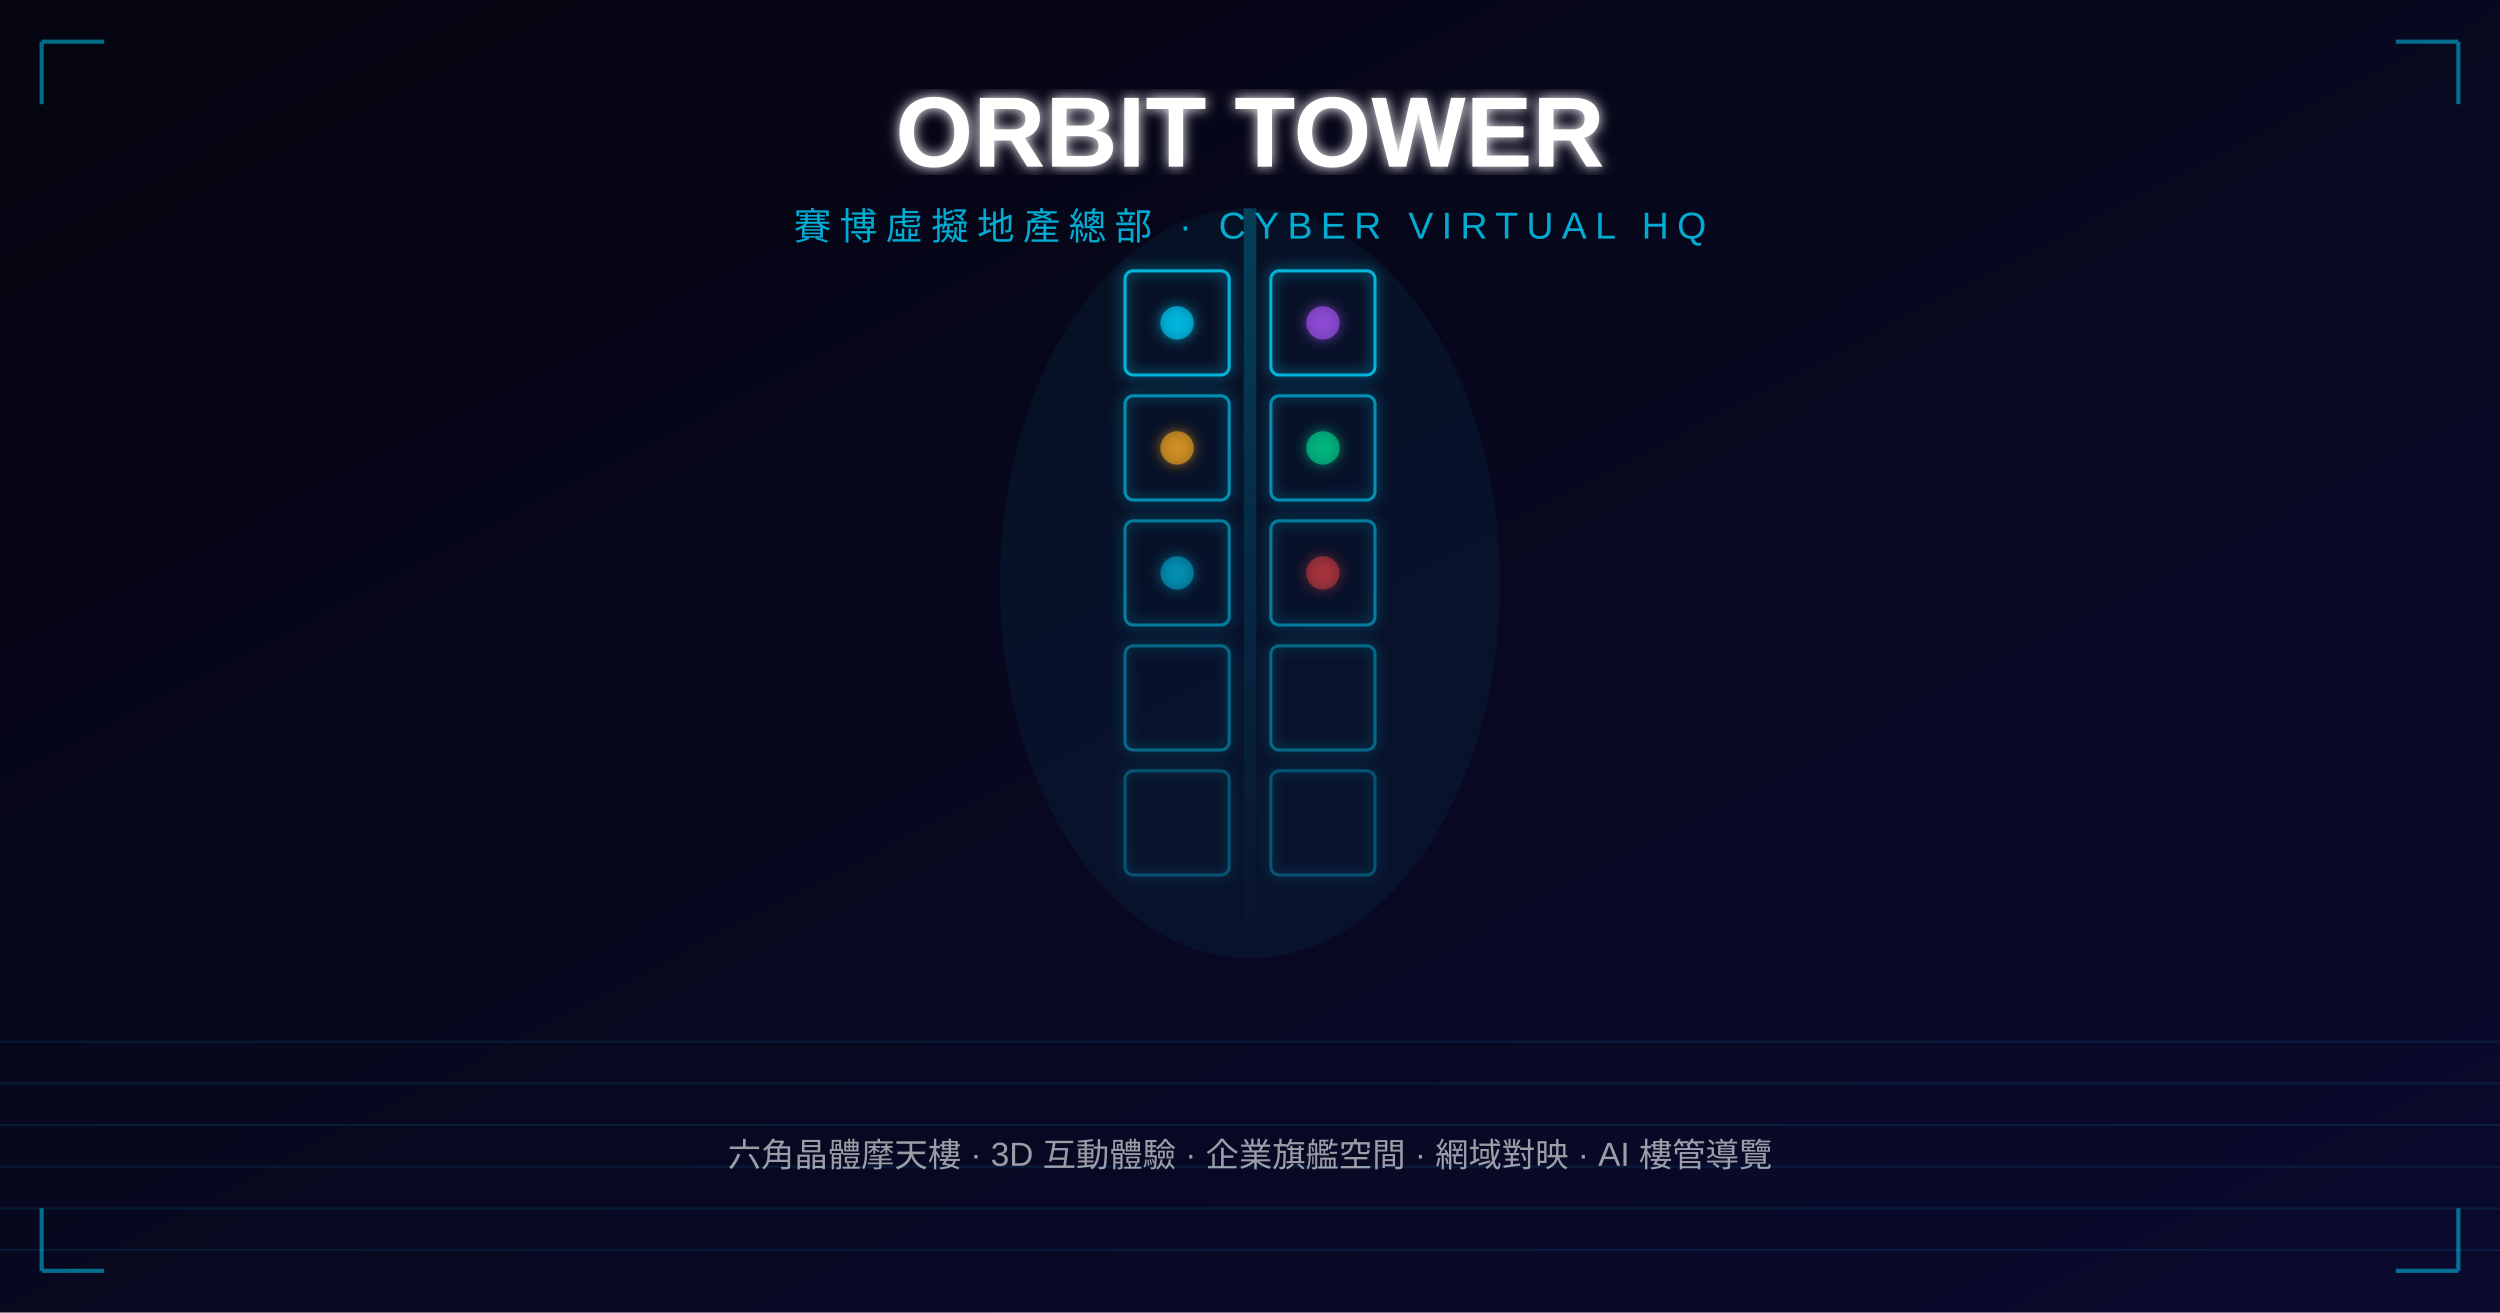
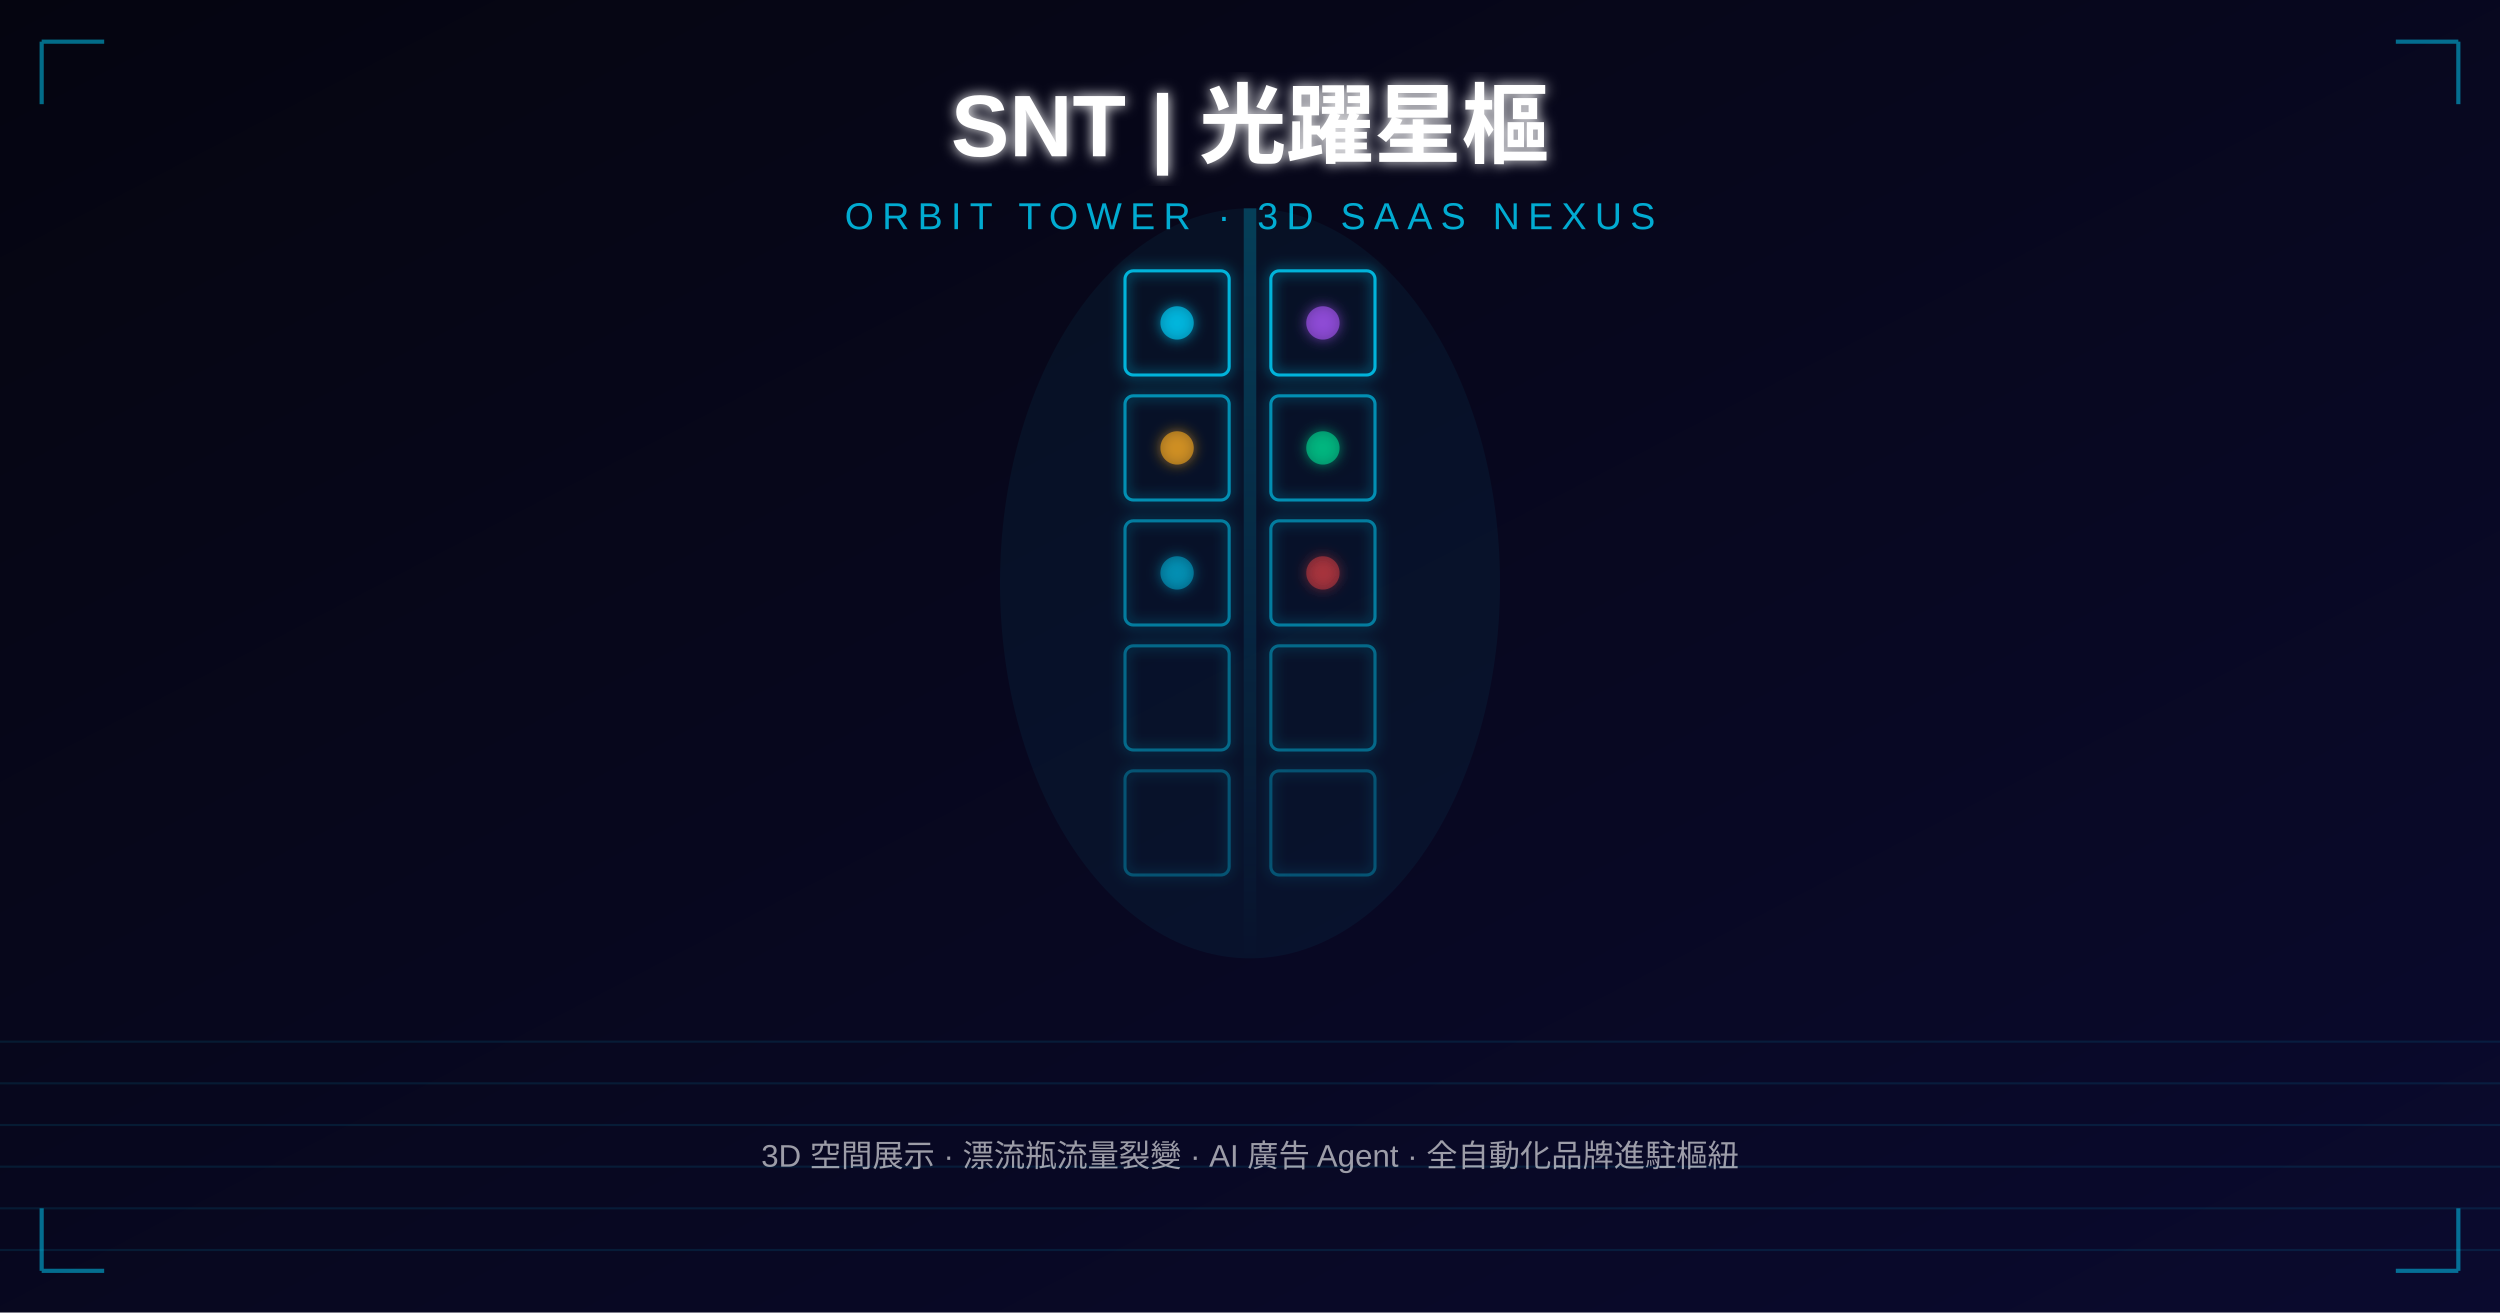
<svg xmlns="http://www.w3.org/2000/svg" width="1200" height="630" viewBox="0 0 1200 630">
  <defs>
    <linearGradient id="bg" x1="0%" y1="0%" x2="100%" y2="100%">
      <stop offset="0%" style="stop-color:#050510" />
      <stop offset="100%" style="stop-color:#0a0a2e" />
    </linearGradient>
    <linearGradient id="glow" x1="0%" y1="0%" x2="0%" y2="100%">
      <stop offset="0%" style="stop-color:#00d4ff;stop-opacity:0.8" />
      <stop offset="100%" style="stop-color:#00d4ff;stop-opacity:0" />
    </linearGradient>
    <filter id="neon">
      <feGaussianBlur stdDeviation="3" result="blur" />
      <feComposite in="SourceGraphic" in2="blur" operator="over" />
    </filter>
  </defs>
  <rect width="1200" height="630" fill="url(#bg)" />
  <g stroke="#00d4ff" stroke-opacity="0.1" stroke-width="1">
    <line x1="0" y1="500" x2="1200" y2="500" />
    <line x1="0" y1="520" x2="1200" y2="520" />
    <line x1="0" y1="540" x2="1200" y2="540" />
    <line x1="0" y1="560" x2="1200" y2="560" />
    <line x1="0" y1="580" x2="1200" y2="580" />
    <line x1="0" y1="600" x2="1200" y2="600" />
  </g>
  <g transform="translate(600, 280)">
    <ellipse cx="0" cy="0" rx="120" ry="180" fill="#00d4ff" opacity="0.05" />
    <g filter="url(#neon)">
      <rect x="-60" y="-150" width="50" height="50" rx="4" fill="none" stroke="#00d4ff" stroke-width="1.5" opacity="0.8" />
      <rect x="10" y="-150" width="50" height="50" rx="4" fill="none" stroke="#00d4ff" stroke-width="1.5" opacity="0.8" />
      <rect x="-60" y="-90" width="50" height="50" rx="4" fill="none" stroke="#00d4ff" stroke-width="1.5" opacity="0.6" />
      <rect x="10" y="-90" width="50" height="50" rx="4" fill="none" stroke="#00d4ff" stroke-width="1.5" opacity="0.6" />
      <rect x="-60" y="-30" width="50" height="50" rx="4" fill="none" stroke="#00d4ff" stroke-width="1.5" opacity="0.5" />
      <rect x="10" y="-30" width="50" height="50" rx="4" fill="none" stroke="#00d4ff" stroke-width="1.5" opacity="0.5" />
      <rect x="-60" y="30" width="50" height="50" rx="4" fill="none" stroke="#00d4ff" stroke-width="1.5" opacity="0.4" />
      <rect x="10" y="30" width="50" height="50" rx="4" fill="none" stroke="#00d4ff" stroke-width="1.5" opacity="0.4" />
      <rect x="-60" y="90" width="50" height="50" rx="4" fill="none" stroke="#00d4ff" stroke-width="1.5" opacity="0.3" />
      <rect x="10" y="90" width="50" height="50" rx="4" fill="none" stroke="#00d4ff" stroke-width="1.5" opacity="0.3" />
      <circle cx="-35" cy="-125" r="8" fill="#00d4ff" opacity="0.6" />
      <circle cx="35" cy="-125" r="8" fill="#a855f7" opacity="0.6" />
      <circle cx="-35" cy="-65" r="8" fill="#f5a623" opacity="0.6" />
      <circle cx="35" cy="-65" r="8" fill="#00d68f" opacity="0.6" />
      <circle cx="-35" cy="-5" r="8" fill="#00d4ff" opacity="0.4" />
      <circle cx="35" cy="-5" r="8" fill="#ff4444" opacity="0.4" />
    </g>
    <rect x="-3" y="-180" width="6" height="360" fill="url(#glow)" opacity="0.3" />
  </g>
-   <text x="600" y="80" text-anchor="middle" font-family="Arial, sans-serif" font-size="48" font-weight="bold" fill="#ffffff" filter="url(#neon)">
-     ORBIT TOWER
+   <text x="600" y="75" text-anchor="middle" font-family="Arial, sans-serif" font-size="42" font-weight="bold" fill="#ffffff" filter="url(#neon)">
+     SNT | 光躍星樞
  </text>
-   <text x="600" y="115" text-anchor="middle" font-family="Arial, sans-serif" font-size="18" fill="#00d4ff" opacity="0.8" letter-spacing="4">
-     賽博虛擬地產總部 · CYBER VIRTUAL HQ
+   <text x="600" y="110" text-anchor="middle" font-family="Arial, sans-serif" font-size="18" fill="#00d4ff" opacity="0.8" letter-spacing="4">
+     ORBIT TOWER · 3D SAAS NEXUS
  </text>
-   <text x="600" y="560" text-anchor="middle" font-family="Arial, sans-serif" font-size="16" fill="#ffffff" opacity="0.6">
-     六角晶體摩天樓 · 3D 互動體驗 · 企業旗艦空間 · 網域對映 · AI 樓管導覽
+   <text x="600" y="560" text-anchor="middle" font-family="Arial, sans-serif" font-size="15" fill="#ffffff" opacity="0.6">
+     3D 空間展示 · 漂流瓶流量裂變 · AI 廣告 Agent · 全自動化品牌進駐樞紐
  </text>
  <g stroke="#00d4ff" stroke-width="2" fill="none" opacity="0.5">
    <path d="M 20 20 L 20 50 M 20 20 L 50 20" />
    <path d="M 1180 20 L 1180 50 M 1180 20 L 1150 20" />
    <path d="M 20 610 L 20 580 M 20 610 L 50 610" />
    <path d="M 1180 610 L 1180 580 M 1180 610 L 1150 610" />
  </g>
</svg>
